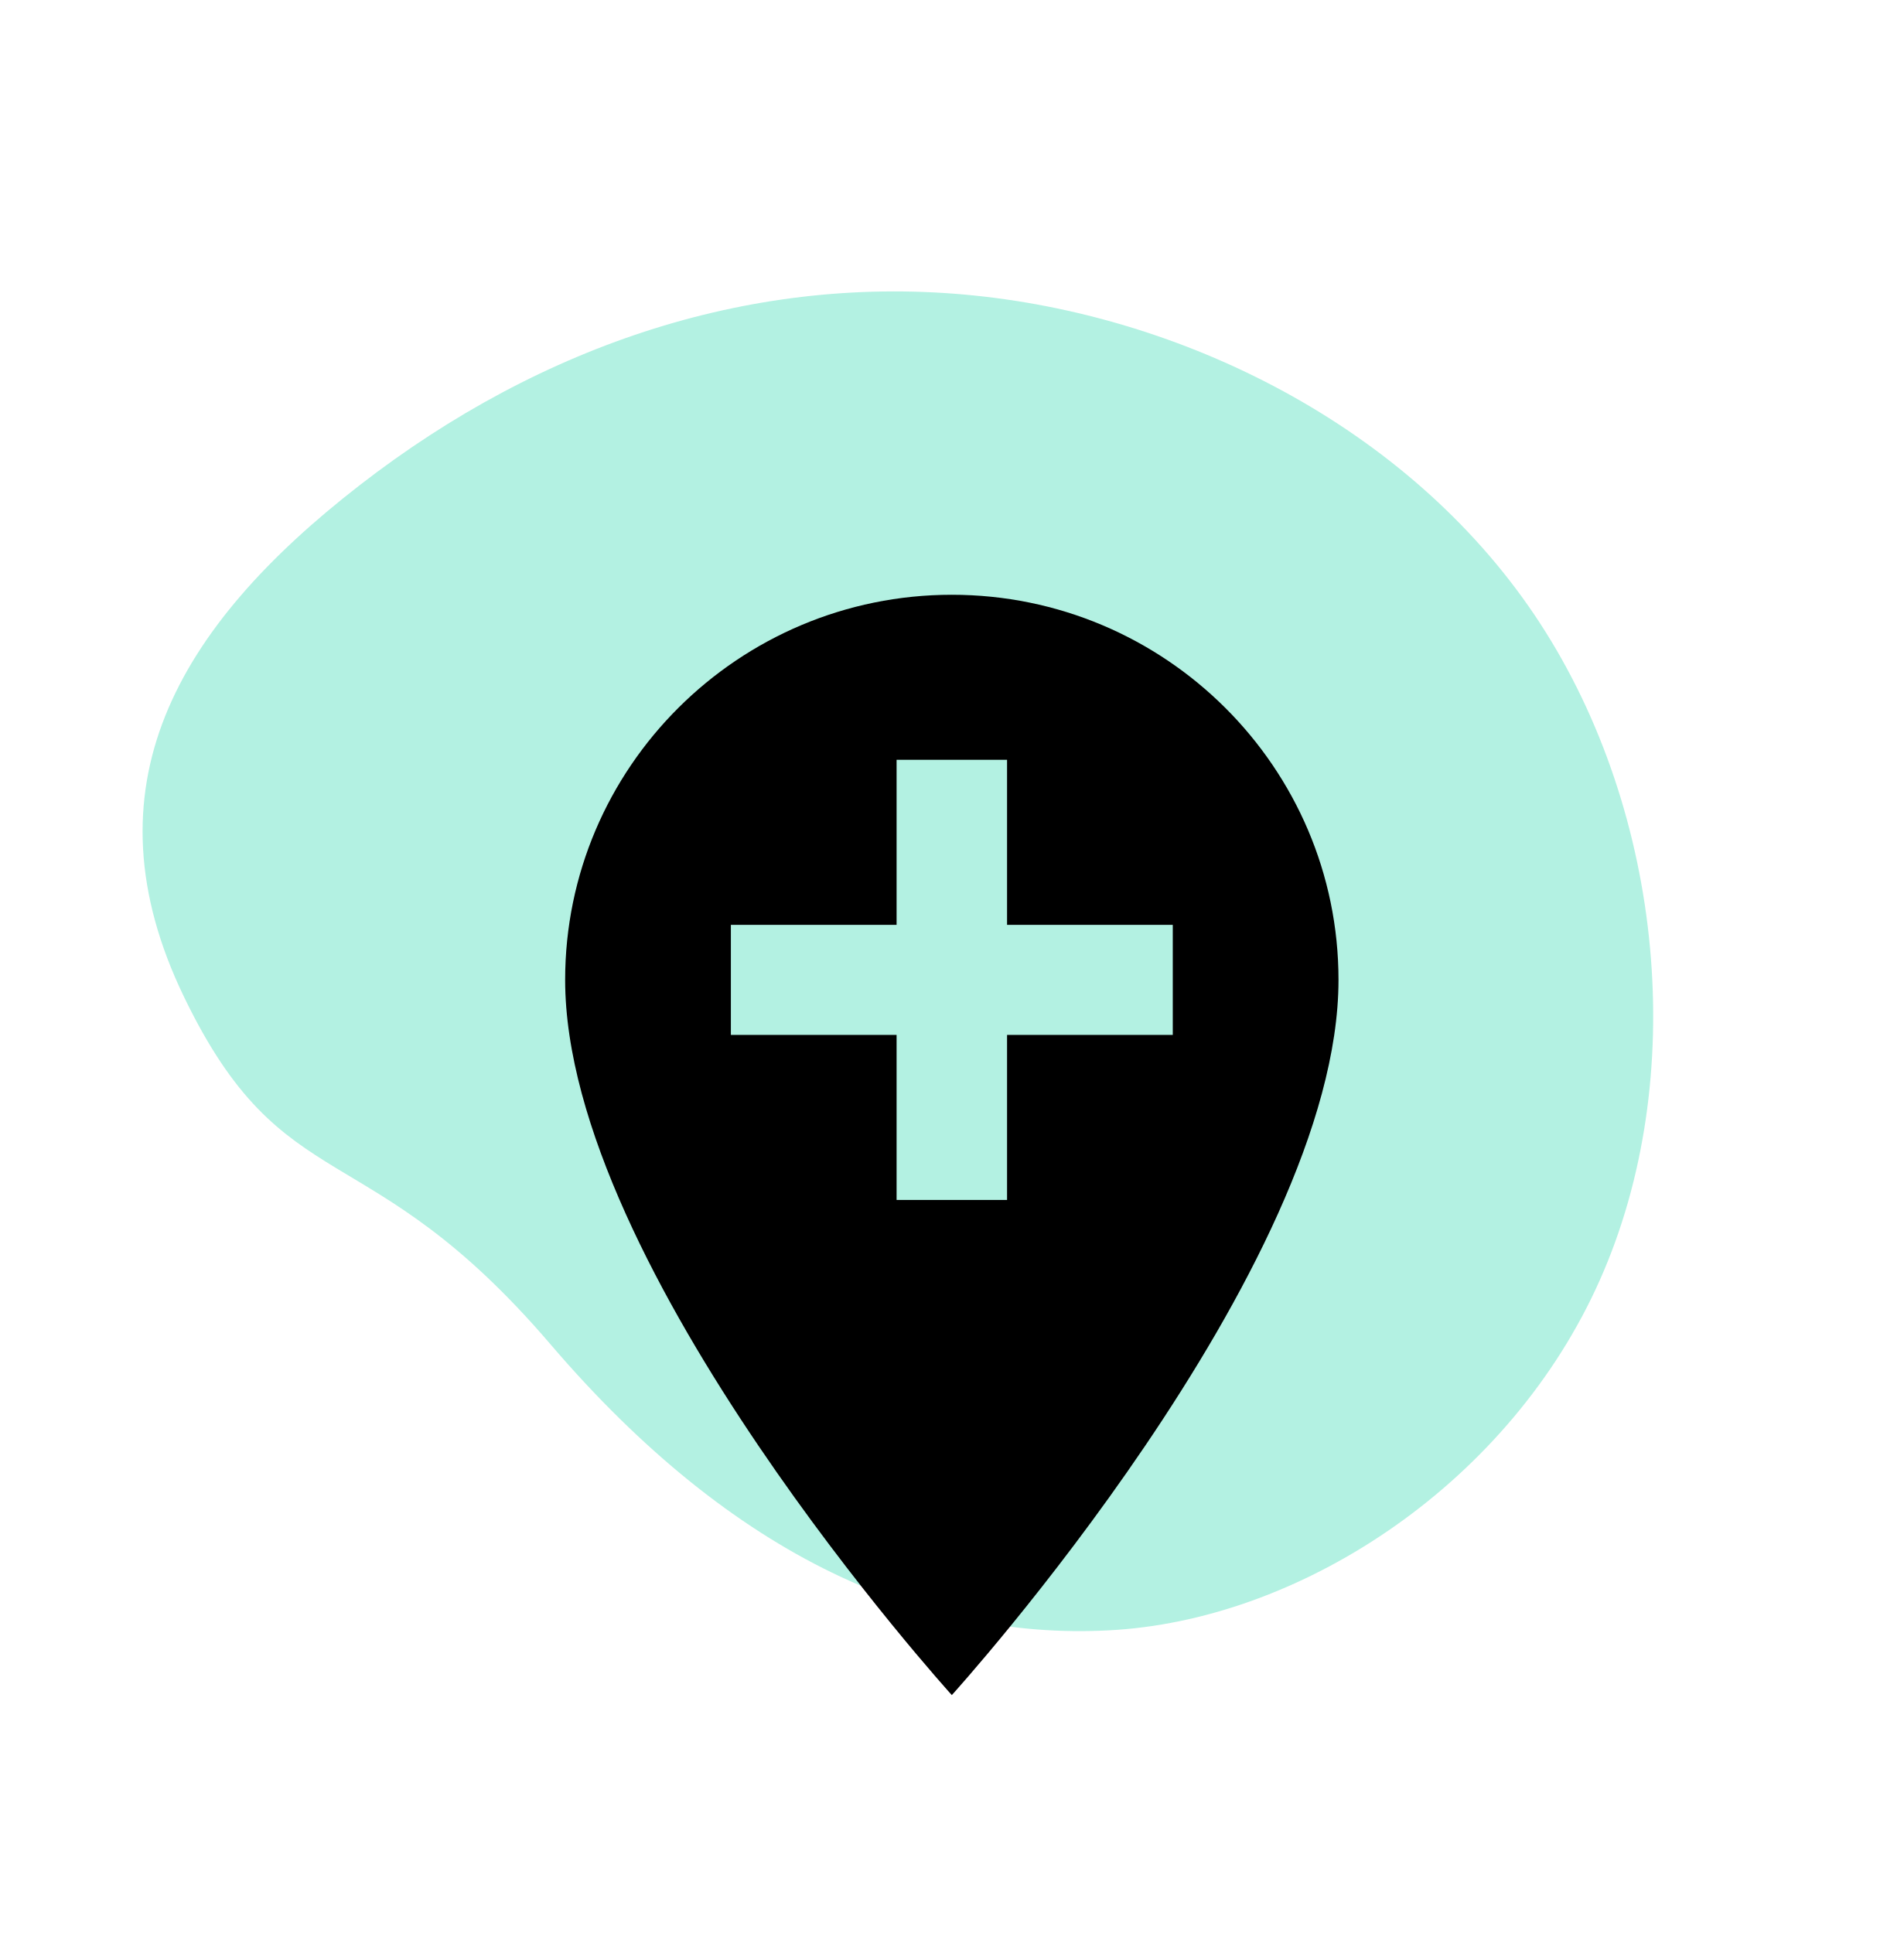
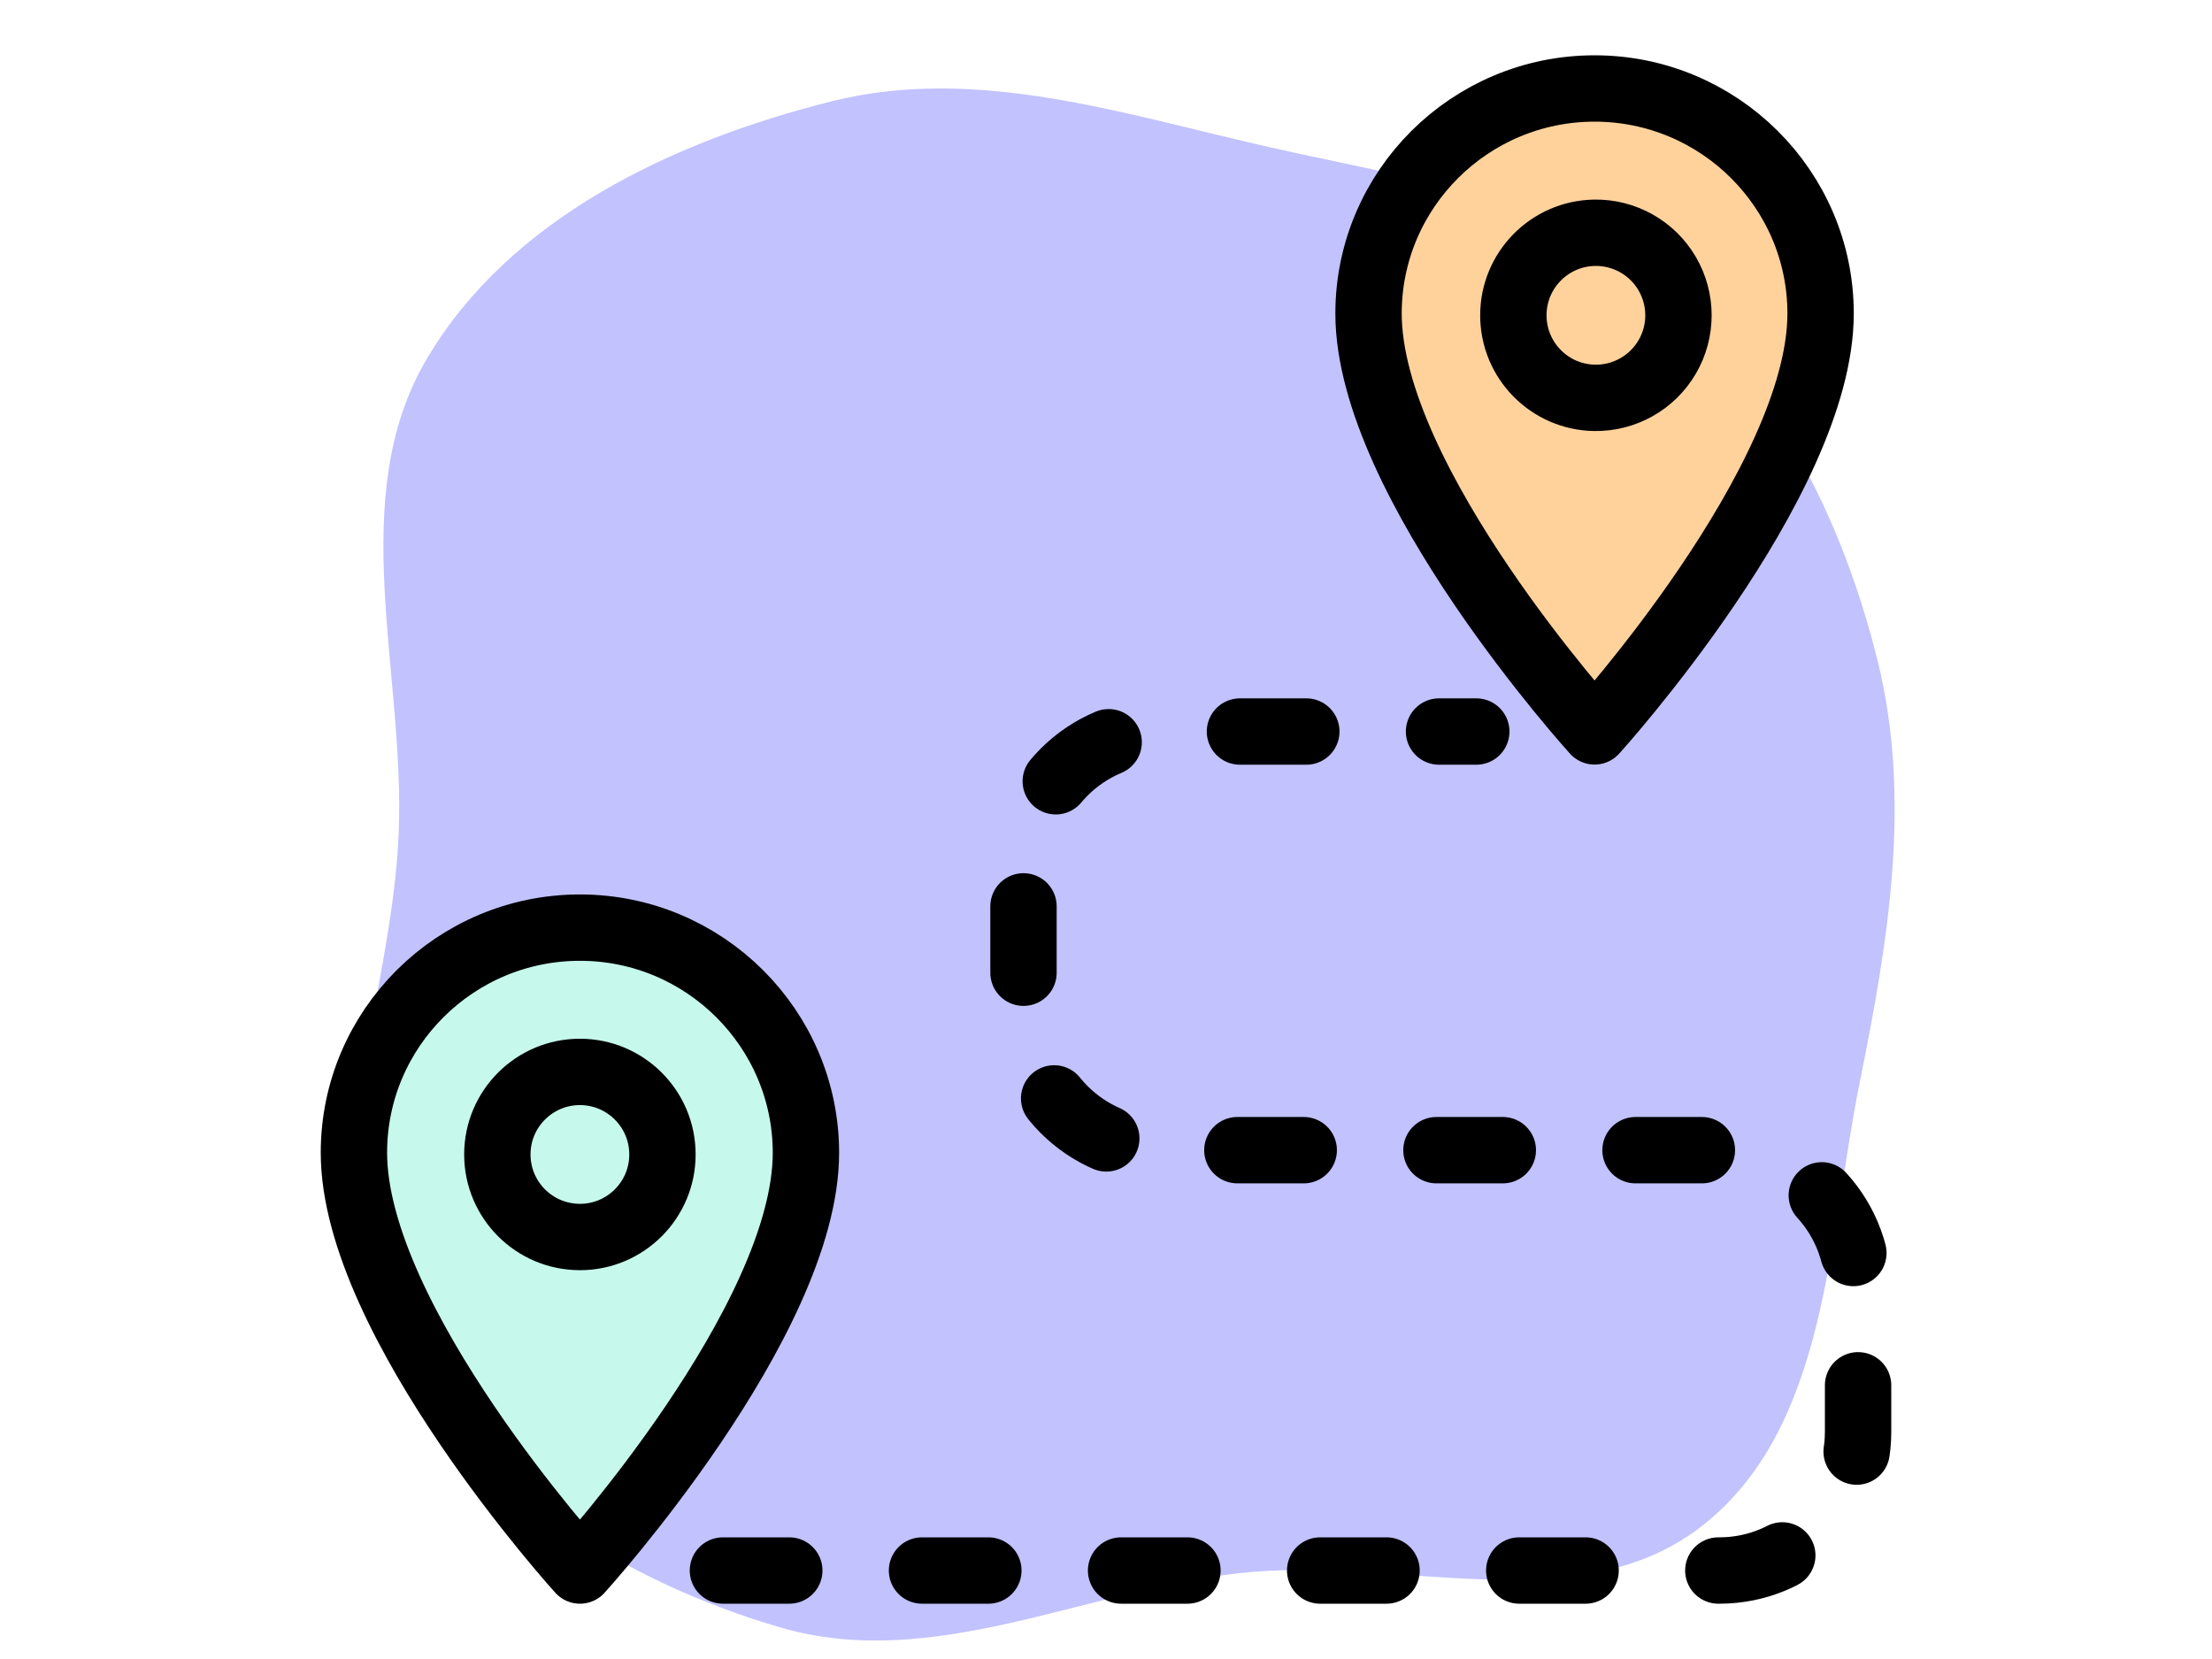
- <svg xmlns="http://www.w3.org/2000/svg" width="128" height="130" viewBox="0 0 128 130" fill="none">
-   <path d="M107.572 86.089C101.57 99.595 87.836 108.72 75.117 109.611C62.385 110.481 49.379 104.866 37.023 90.418C24.667 75.971 19.106 81.018 12.355 67.007C5.604 52.997 11.837 42.208 24.179 32.635C36.522 23.061 50.871 18.365 65.545 19.878C80.218 21.391 95.216 29.114 103.547 41.91C111.89 54.726 113.594 72.571 107.572 86.089Z" fill="#02CE9D" fill-opacity="0.3" />
-   <path d="M64 40C49.663 40 38 51.618 38 65.9C38 85.325 64 114 64 114C64 114 90 85.325 90 65.9C90 51.618 78.337 40 64 40ZM78.857 69.6H67.714V80.7H60.286V69.6H49.143V62.2H60.286V51.1H67.714V62.2H78.857V69.6Z" fill="black" />
+ <svg xmlns="http://www.w3.org/2000/svg" width="100" height="75" fill="none">
+   <path fill-rule="evenodd" clip-rule="evenodd" d="M84.881 29.864c1.565 6.324.471 12.742-.816 19.118-1.427 7.071-1.443 15.517-7.073 19.965-5.627 4.446-13.824 1.377-20.944 2.17-7.056.786-13.887 4.446-20.721 2.47-7.351-2.127-14.608-6.725-17.955-13.656-3.285-6.8.317-14.638.649-22.18.322-7.33-2.442-15.23 1.274-21.528 3.76-6.375 11.143-9.847 18.294-11.641 6.567-1.649 13.198.579 19.814 2.075 6.268 1.418 12.85 2.267 17.78 6.429 5.026 4.245 8.114 10.374 9.698 16.778z" fill="#C2C2FF" />
+   <path d="M26.218 41.936C20.58 41.936 16 46.501 16 52.108 16 59.738 26.218 71 26.218 71s10.217-11.263 10.217-18.892c-.007-5.607-4.587-10.172-10.217-10.172z" fill="#C6F9EC" stroke="#000" stroke-width="3" stroke-miterlimit="10" stroke-linecap="round" stroke-linejoin="round" />
+   <path d="M26.217 55.923a3.732 3.732 0 10-3.733-3.731 3.732 3.732 0 003.733 3.73z" fill="#C6F9EC" stroke="#000" stroke-width="3" stroke-miterlimit="10" stroke-linecap="round" stroke-linejoin="round" />
+   <path d="M72.087 4C66.45 4 61.869 8.565 61.869 14.172c0 7.629 10.218 18.892 10.218 18.892S82.305 21.8 82.305 14.172C82.305 8.565 77.724 4 72.087 4z" fill="#FFD29C" stroke="#000" stroke-width="3" stroke-miterlimit="10" stroke-linecap="round" stroke-linejoin="round" />
+   <path d="M72.086 17.986a3.732 3.732 0 10.002-7.463 3.732 3.732 0 00-.002 7.463z" fill="#FFD29C" stroke="#000" stroke-width="3" stroke-miterlimit="10" stroke-linecap="round" stroke-linejoin="round" />
+   <path d="M32.682 71H77.73A6.27 6.27 0 0084 64.733v-6.469a6.27 6.27 0 00-6.27-6.267H52.54a6.27 6.27 0 01-6.27-6.267v-6.392a6.27 6.27 0 016.27-6.267h14.2" stroke="#000" stroke-width="3" stroke-linecap="round" stroke-linejoin="round" stroke-dasharray="3 6" />
</svg>
